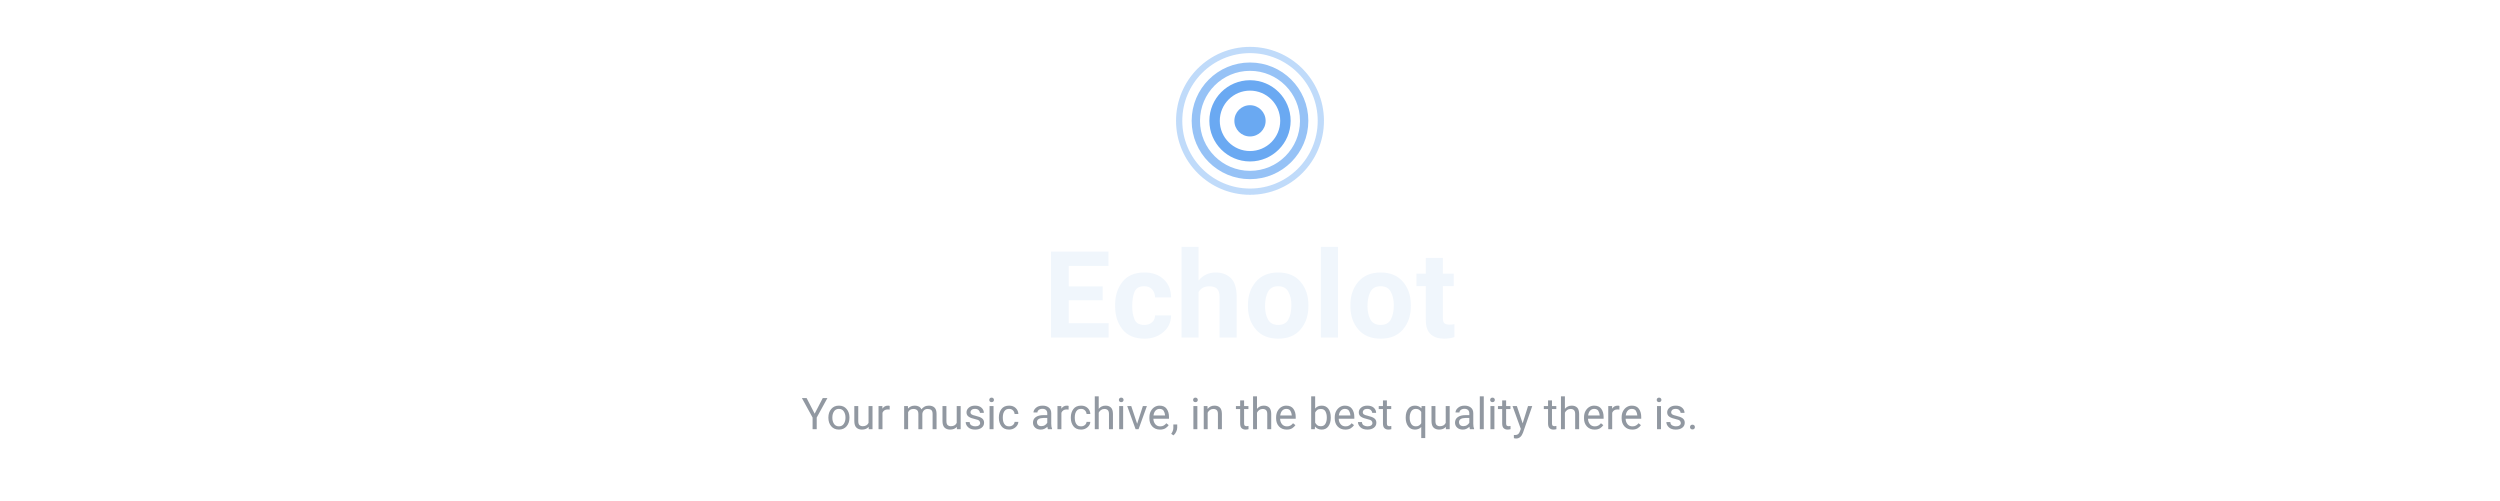
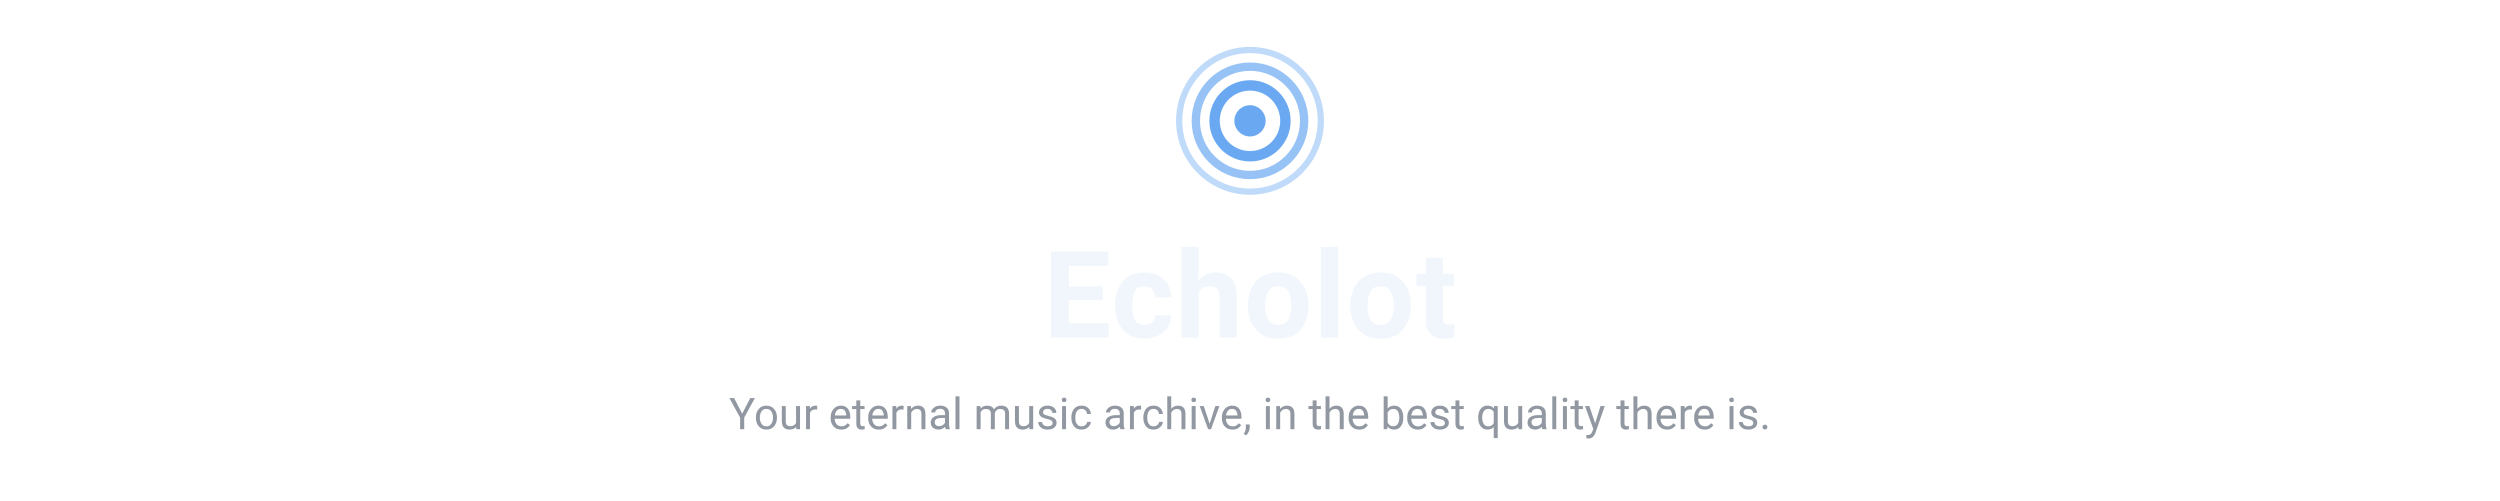
- <svg xmlns="http://www.w3.org/2000/svg" viewBox="0 0 1200 240" width="1200" role="img" aria-label="Echolot: your music archive, in the best quality there is">
+ <svg xmlns="http://www.w3.org/2000/svg" viewBox="0 0 1200 240" width="1200" role="img" aria-label="Echolot: your eternal music archive, in the best quality there is">
  <g fill="none" stroke="#6aa9f2">
    <circle cx="600" cy="58" r="17" stroke-width="5" />
    <circle cx="600" cy="58" r="26" stroke-width="4" stroke-opacity="0.7" />
    <circle cx="600" cy="58" r="34" stroke-width="3" stroke-opacity="0.42" />
  </g>
  <circle cx="600" cy="58" r="7.5" fill="#6aa9f2" />
  <text x="600" y="162" text-anchor="middle" fill="#f0f6fc" style="font: 600 58px system-ui, -apple-system, 'Segoe UI', Roboto, sans-serif; letter-spacing: 0.5px">Echolot</text>
-   <text x="600" y="206" text-anchor="middle" fill="#9198a1" style="font: 400 21px system-ui, -apple-system, 'Segoe UI', Roboto, sans-serif">Your music archive, in the best quality there is.</text>
+   <text x="600" y="206" text-anchor="middle" fill="#9198a1" style="font: 400 21px system-ui, -apple-system, 'Segoe UI', Roboto, sans-serif">Your eternal music archive, in the best quality there is.</text>
</svg>
